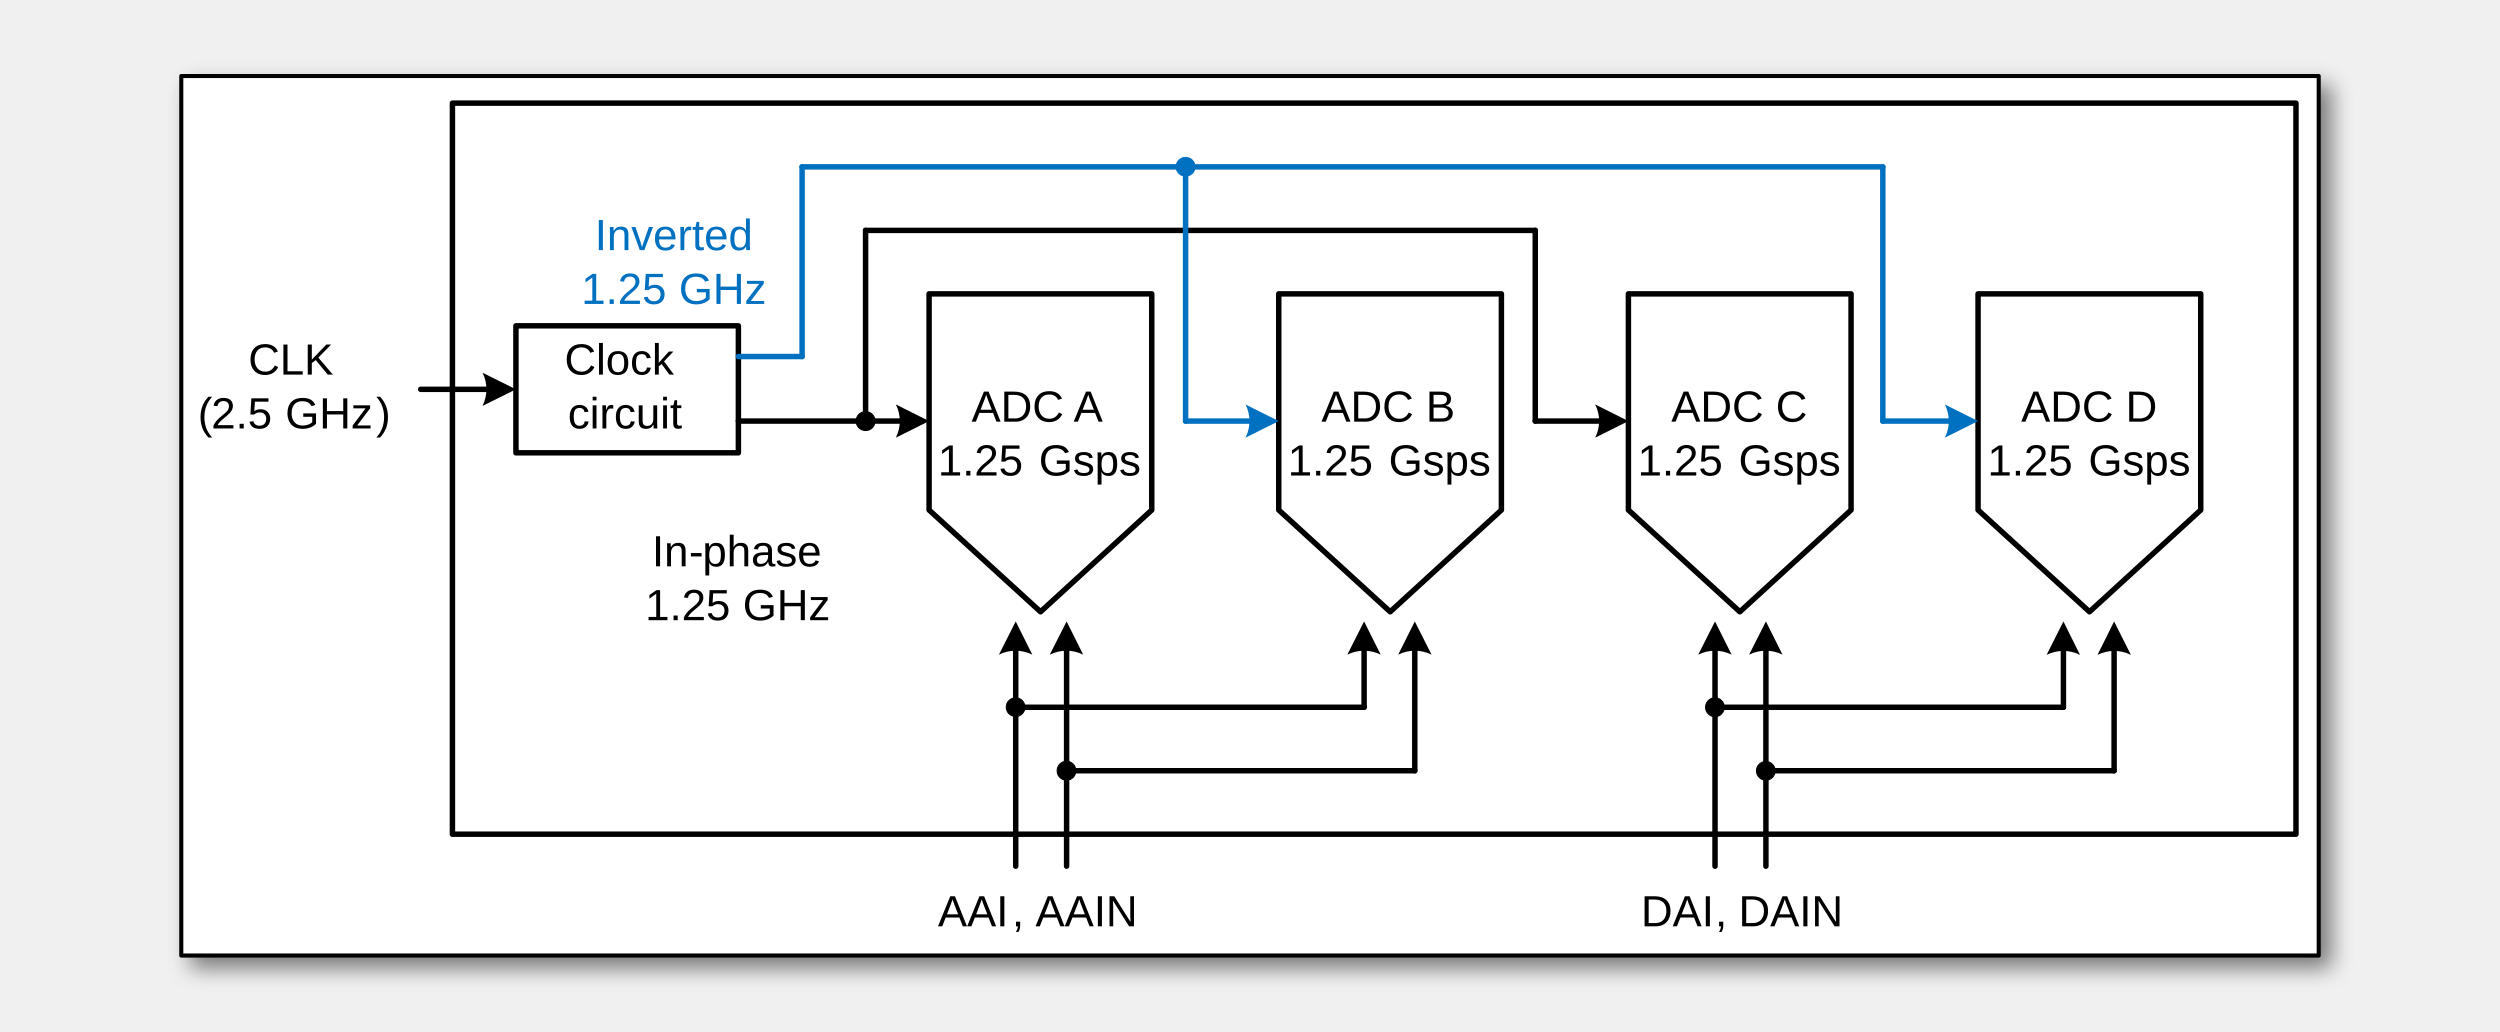
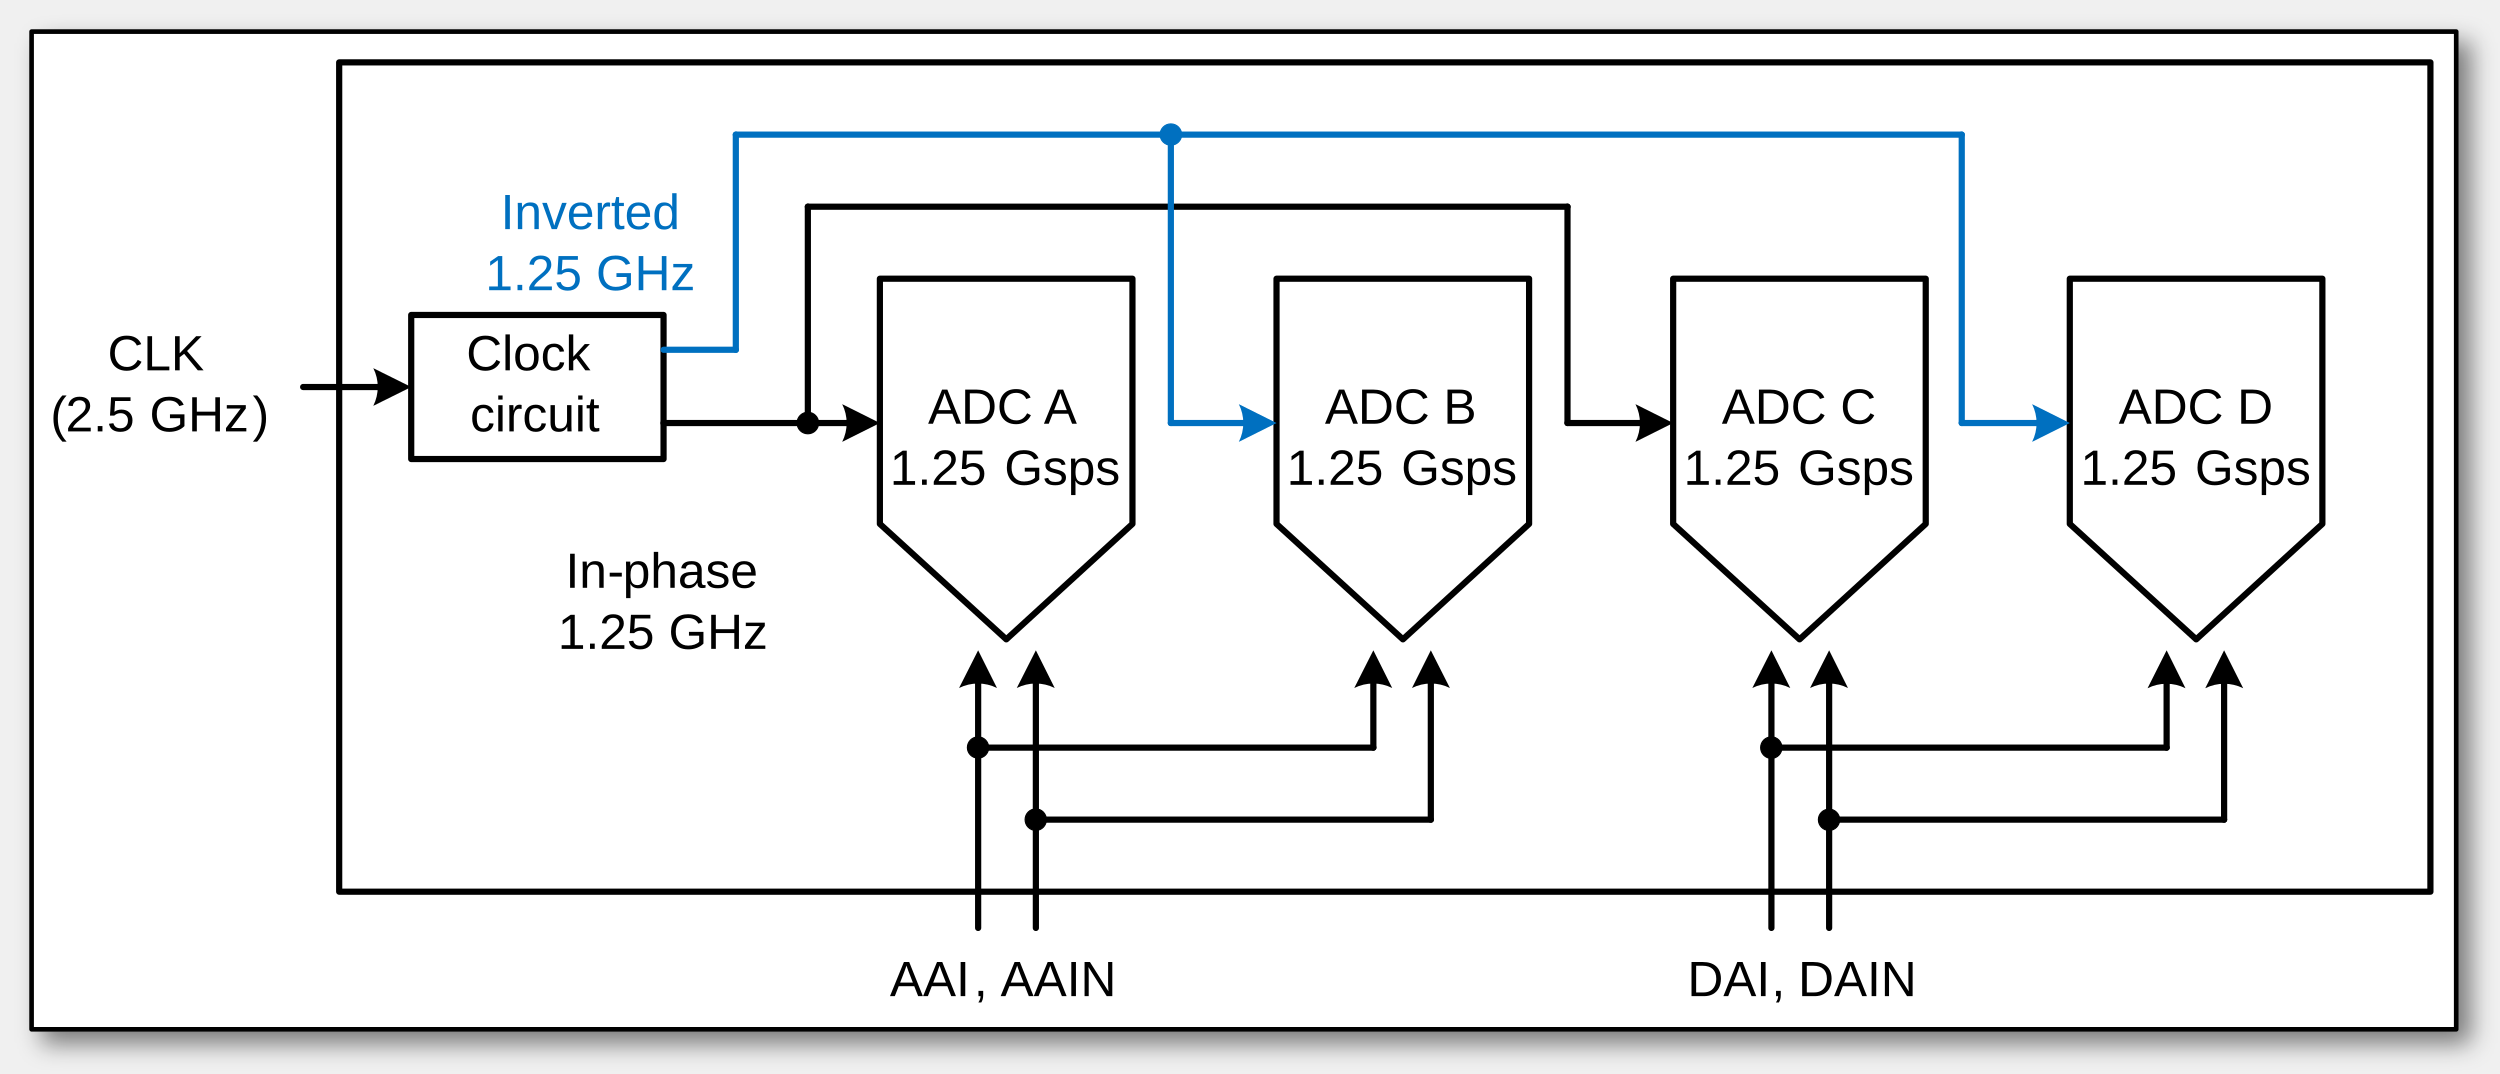
- <svg xmlns="http://www.w3.org/2000/svg" width="778.267" height="321.136" id="svg2" version="1.1">
+ <svg xmlns="http://www.w3.org/2000/svg" width="686.085" height="294.491" id="svg2" version="1.1">
  <defs id="defs4">
-     <filter id="filter3075" color-interpolation-filters="sRGB">
+     <filter id="filter3075" color-interpolation-filters="sRGB" x="-0.013" y="-0.032" width="1.031" height="1.076">
      <feFlood id="feFlood3077" flood-opacity="0.5" flood-color="rgb(0,0,0)" result="flood" />
      <feComposite id="feComposite3079" in2="SourceGraphic" in="flood" operator="in" result="composite1" />
      <feGaussianBlur id="feGaussianBlur3081" stdDeviation="4" result="blur" />
      <feOffset id="feOffset3083" dx="4" dy="4" result="offset" />
      <feComposite id="feComposite3085" in2="offset" in="SourceGraphic" operator="over" result="composite2" />
    </filter>
  </defs>
-   <g id="layer1" transform="translate(166.8776,-403.6806)">
-     <rect style="fill:#ffffff;fill-opacity:1;stroke:#000000;stroke-width:1.518;stroke-linecap:round;stroke-linejoin:round;stroke-miterlimit:4;stroke-opacity:1;stroke-dasharray:none;filter:url(#filter3075)" id="rect3073" width="794.982" height="327.125" x="-97.338" y="368.54" transform="matrix(0.8369952,0,0,0.8369952,-28.97364,118.8775)" />
+   <g id="layer1" transform="translate(119.1156,-418.6732)">
+     <rect style="fill:#ffffff;fill-opacity:1;stroke:#000000;stroke-width:1.518;stroke-linecap:round;stroke-linejoin:round;stroke-miterlimit:4;stroke-dasharray:none;stroke-opacity:1;filter:url(#filter3075)" id="rect3073" width="794.982" height="327.125" x="-97.338" y="368.54" transform="matrix(0.8369952,0,0,0.8369952,-28.97364,118.8775)" />
    <g id="g2989" transform="matrix(0.8369952,0,0,0.8369952,-107.393,433.3744)">
-       <text id="text2991" style="font-size:16.266px;font-style:normal;font-weight:normal;text-align:start;text-anchor:start;fill:#000000;font-family:Arial" y="103.852" x="21.271" xml:space="preserve">CLK</text>
-       <text id="text2993" style="font-size:16.266px;font-style:normal;font-weight:normal;text-align:start;text-anchor:start;fill:#000000;font-family:Arial" y="123.872" x="2.502" xml:space="preserve">(</text>
-       <text id="text2995" style="font-size:16.266px;font-style:normal;font-weight:normal;text-align:start;text-anchor:start;fill:#000000;font-family:Arial" y="123.872" x="7.507" xml:space="preserve">2.5</text>
-       <text id="text2997" style="font-size:16.266px;font-style:normal;font-weight:normal;text-align:start;text-anchor:start;fill:#000000;font-family:Arial" y="123.872" x="35.034" xml:space="preserve">GHz</text>
-       <text id="text2999" style="font-size:16.266px;font-style:normal;font-weight:normal;text-align:start;text-anchor:start;fill:#000000;font-family:Arial" y="123.872" x="68.818" xml:space="preserve">)</text>
-       <path id="path3001" d="m 85.396,109.326 26.041,0" style="fill:none;stroke:#000000;stroke-width:2.033px;stroke-linecap:round;stroke-linejoin:round;stroke-opacity:1;stroke-dasharray:none" />
-       <path id="path3003" d="m 120.822,109.326 -12.434,6.178 c 1.955,-3.91 1.955,-8.524 0,-12.356 l 12.434,6.178 z" style="fill:#000000;fill-opacity:1;fill-rule:evenodd;stroke:none" />
-       <path id="path3005" d="m 120.822,85.709 0,47.234 82.738,0 0,-47.234 -82.738,0 z" style="fill:#ffffff;fill-opacity:1;fill-rule:evenodd;stroke:none" />
-       <path id="path3007" d="m 120.822,132.943 82.738,0 0,-47.234 -82.738,0 0,47.234 z" style="fill:none;stroke:#000000;stroke-width:2.033px;stroke-linecap:round;stroke-linejoin:round;stroke-opacity:1;stroke-dasharray:none" />
-       <text id="text3009" style="font-size:16.266px;font-style:normal;font-weight:normal;text-align:start;text-anchor:start;fill:#000000;font-family:Arial" y="103.852" x="138.887" xml:space="preserve">Clock </text>
-       <text id="text3011" style="font-size:16.266px;font-style:normal;font-weight:normal;text-align:start;text-anchor:start;fill:#000000;font-family:Arial" y="123.872" x="140.138" xml:space="preserve">circuit</text>
-       <text id="text3013" style="font-size:16.266px;font-style:normal;font-weight:normal;text-align:start;text-anchor:start;fill:#0070c0;font-family:Arial" y="57.557" x="150.148" xml:space="preserve">Inverted</text>
-       <text id="text3015" style="font-size:16.266px;font-style:normal;font-weight:normal;text-align:start;text-anchor:start;fill:#0070c0;font-family:Arial" y="77.576" x="145.143" xml:space="preserve">1.25</text>
-       <text id="text3017" style="font-size:16.266px;font-style:normal;font-weight:normal;text-align:start;text-anchor:start;fill:#0070c0;font-family:Arial" y="77.576" x="181.428" xml:space="preserve">GHz</text>
-       <path id="path3019" d="m 97.205,274.801 685.674,0 0,-271.908 -685.674,0 0,271.908 z" style="fill:none;stroke:#000000;stroke-width:2.033px;stroke-linecap:round;stroke-linejoin:round;stroke-opacity:1;stroke-dasharray:none" />
-       <path id="path3021" d="m 203.56,121.135 61.545,0" style="fill:none;stroke:#000000;stroke-width:2.033px;stroke-linecap:round;stroke-linejoin:round;stroke-opacity:1;stroke-dasharray:none" />
-       <path id="path3023" d="m 274.489,121.135 -12.356,6.178 c 1.955,-3.91 1.955,-8.446 0,-12.356 l 0,0 12.356,6.178 z" style="fill:#000000;fill-opacity:1;fill-rule:evenodd;stroke:none" />
-       <path id="path3025" d="m 274.489,73.823 82.816,0 0,80.392 -41.369,37.85 -41.447,-37.85 0,-80.392 z" style="fill:none;stroke:#000000;stroke-width:2.033px;stroke-linecap:round;stroke-linejoin:round;stroke-opacity:1;stroke-dasharray:none" />
-       <text id="text3027" style="font-size:16.266px;font-style:normal;font-weight:normal;text-align:start;text-anchor:start;fill:#000000;font-family:Arial" y="121.369" x="290.285" xml:space="preserve">ADC A</text>
-       <text id="text3029" style="font-size:16.266px;font-style:normal;font-weight:normal;text-align:start;text-anchor:start;fill:#000000;font-family:Arial" y="141.389" x="277.773" xml:space="preserve">1.25</text>
-       <text id="text3031" style="font-size:16.266px;font-style:normal;font-weight:normal;text-align:start;text-anchor:start;fill:#000000;font-family:Arial" y="141.389" x="315.31" xml:space="preserve">Gsps</text>
-       <path id="path3033" d="m 404.538,73.823 82.816,0 0,80.392 -41.369,37.85 -41.447,-37.85 0,-80.392 z" style="fill:none;stroke:#000000;stroke-width:2.033px;stroke-linecap:round;stroke-linejoin:round;stroke-opacity:1;stroke-dasharray:none" />
-       <text id="text3035" style="font-size:16.266px;font-style:normal;font-weight:normal;text-align:start;text-anchor:start;fill:#000000;font-family:Arial" y="121.369" x="420.413" xml:space="preserve">ADC B</text>
-       <text id="text3037" style="font-size:16.266px;font-style:normal;font-weight:normal;text-align:start;text-anchor:start;fill:#000000;font-family:Arial" y="141.389" x="407.901" xml:space="preserve">1.25</text>
-       <text id="text3039" style="font-size:16.266px;font-style:normal;font-weight:normal;text-align:start;text-anchor:start;fill:#000000;font-family:Arial" y="141.389" x="445.438" xml:space="preserve">Gsps</text>
-       <path id="path3041" d="m 534.588,73.823 82.816,0 0,80.392 -41.369,37.85 -41.447,-37.85 0,-80.392 z" style="fill:none;stroke:#000000;stroke-width:2.033px;stroke-linecap:round;stroke-linejoin:round;stroke-opacity:1;stroke-dasharray:none" />
-       <text id="text3043" style="font-size:16.266px;font-style:normal;font-weight:normal;text-align:start;text-anchor:start;fill:#000000;font-family:Arial" y="121.369" x="550.541" xml:space="preserve">ADC C</text>
-       <text id="text3045" style="font-size:16.266px;font-style:normal;font-weight:normal;text-align:start;text-anchor:start;fill:#000000;font-family:Arial" y="141.389" x="538.029" xml:space="preserve">1.25</text>
-       <text id="text3047" style="font-size:16.266px;font-style:normal;font-weight:normal;text-align:start;text-anchor:start;fill:#000000;font-family:Arial" y="141.389" x="575.566" xml:space="preserve">Gsps</text>
-       <path id="path3049" d="m 664.638,73.823 82.816,0 0,80.392 -41.369,37.85 -41.447,-37.85 0,-80.392 z" style="fill:none;stroke:#000000;stroke-width:2.033px;stroke-linecap:round;stroke-linejoin:round;stroke-opacity:1;stroke-dasharray:none" />
-       <text id="text3051" style="font-size:16.266px;font-style:normal;font-weight:normal;text-align:start;text-anchor:start;fill:#000000;font-family:Arial" y="121.369" x="680.669" xml:space="preserve">ADC D</text>
-       <text id="text3053" style="font-size:16.266px;font-style:normal;font-weight:normal;text-align:start;text-anchor:start;fill:#000000;font-family:Arial" y="141.389" x="668.157" xml:space="preserve">1.25</text>
-       <text id="text3055" style="font-size:16.266px;font-style:normal;font-weight:normal;text-align:start;text-anchor:start;fill:#000000;font-family:Arial" y="141.389" x="705.694" xml:space="preserve">Gsps</text>
-       <path id="path3057" d="m 306.708,286.688 0,-81.643" style="fill:none;stroke:#000000;stroke-width:2.033px;stroke-linecap:round;stroke-linejoin:round;stroke-opacity:1;stroke-dasharray:none" />
-       <path id="path3059" d="m 306.708,195.661 6.178,12.356 c -3.91,-1.955 -8.524,-1.955 -12.434,0 l 0,0 6.256,-12.356 z" style="fill:#000000;fill-opacity:1;fill-rule:evenodd;stroke:none" />
-       <path id="path3061" d="m 325.633,286.688 0,-81.643" style="fill:none;stroke:#000000;stroke-width:2.033px;stroke-linecap:round;stroke-linejoin:round;stroke-opacity:1;stroke-dasharray:none" />
-       <path id="path3063" d="m 325.633,195.661 6.178,12.356 c -3.91,-1.955 -8.524,-1.955 -12.434,0 l 0,0 6.256,-12.356 z" style="fill:#000000;fill-opacity:1;fill-rule:evenodd;stroke:none" />
-       <path id="path3065" d="m 436.288,227.568 0,-22.522" style="fill:none;stroke:#000000;stroke-width:2.033px;stroke-linecap:round;stroke-linejoin:round;stroke-opacity:1;stroke-dasharray:none" />
-       <path id="path3067" d="m 436.288,195.661 6.178,12.356 c -3.91,-1.955 -8.524,-1.955 -12.434,0 l 0,0 6.256,-12.356 z" style="fill:#000000;fill-opacity:1;fill-rule:evenodd;stroke:none" />
-       <path id="path3069" d="m 455.135,251.184 0,-46.139" style="fill:none;stroke:#000000;stroke-width:2.033px;stroke-linecap:round;stroke-linejoin:round;stroke-opacity:1;stroke-dasharray:none" />
-       <path id="path3071" d="m 455.135,195.661 6.256,12.356 c -3.91,-1.955 -8.524,-1.955 -12.434,0 l 0,0 6.178,-12.356 z" style="fill:#000000;fill-opacity:1;fill-rule:evenodd;stroke:none" />
-       <path id="path3073" d="m 566.807,286.688 0,-81.643" style="fill:none;stroke:#000000;stroke-width:2.033px;stroke-linecap:round;stroke-linejoin:round;stroke-opacity:1;stroke-dasharray:none" />
-       <path id="path3075" d="m 566.807,195.661 6.178,12.356 c -3.91,-1.955 -8.524,-1.955 -12.434,0 l 0,0 6.256,-12.356 z" style="fill:#000000;fill-opacity:1;fill-rule:evenodd;stroke:none" />
-       <path id="path3077" d="m 585.732,286.688 0,-81.643" style="fill:none;stroke:#000000;stroke-width:2.033px;stroke-linecap:round;stroke-linejoin:round;stroke-opacity:1;stroke-dasharray:none" />
-       <path id="path3079" d="m 585.732,195.661 6.178,12.356 c -3.91,-1.955 -8.524,-1.955 -12.434,0 l 0,0 6.256,-12.356 z" style="fill:#000000;fill-opacity:1;fill-rule:evenodd;stroke:none" />
-       <text id="text3081" style="font-size:16.266px;font-style:normal;font-weight:normal;text-align:start;text-anchor:start;fill:#000000;font-family:Arial" y="309.054" x="277.773" xml:space="preserve">AAI</text>
-       <text id="text3083" style="font-size:16.266px;font-style:normal;font-weight:normal;text-align:start;text-anchor:start;fill:#000000;font-family:Arial" y="309.054" x="305.3" xml:space="preserve">, </text>
-       <text id="text3085" style="font-size:16.266px;font-style:normal;font-weight:normal;text-align:start;text-anchor:start;fill:#000000;font-family:Arial" y="309.054" x="314.059" xml:space="preserve">AAIN</text>
-       <text id="text3087" style="font-size:16.266px;font-style:normal;font-weight:normal;text-align:start;text-anchor:start;fill:#000000;font-family:Arial" y="309.054" x="539.28" xml:space="preserve">DAI</text>
-       <text id="text3089" style="font-size:16.266px;font-style:normal;font-weight:normal;text-align:start;text-anchor:start;fill:#000000;font-family:Arial" y="309.054" x="566.807" xml:space="preserve">, </text>
-       <text id="text3091" style="font-size:16.266px;font-style:normal;font-weight:normal;text-align:start;text-anchor:start;fill:#000000;font-family:Arial" y="309.054" x="575.566" xml:space="preserve">DAIN</text>
-       <path id="path3093" d="m 250.872,50.206 0,70.929" style="fill:none;stroke:#000000;stroke-width:2.033px;stroke-linecap:round;stroke-linejoin:round;stroke-opacity:1;stroke-dasharray:none" />
-       <path id="path3095" d="m 499.945,50.206 -249.073,0" style="fill:none;stroke:#000000;stroke-width:2.033px;stroke-linecap:round;stroke-linejoin:round;stroke-opacity:1;stroke-dasharray:none" />
-       <path id="path3097" d="m 369.895,26.589 0,94.546" style="fill:none;stroke:#0070c0;stroke-width:2.033px;stroke-linecap:round;stroke-linejoin:round;stroke-opacity:1;stroke-dasharray:none" />
-       <path id="path3099" d="m 369.895,121.135 25.259,0" style="fill:none;stroke:#0070c0;stroke-width:2.033px;stroke-linecap:round;stroke-linejoin:round;stroke-opacity:1;stroke-dasharray:none" />
-       <path id="path3101" d="m 404.538,121.135 -12.356,6.178 c 1.955,-3.91 1.955,-8.446 0,-12.356 l 0,0 12.356,6.178 z" style="fill:#0070c0;fill-opacity:1;fill-rule:evenodd;stroke:none" />
+       <text id="text2991" style="font-style:normal;font-weight:normal;font-size:16.266px;line-height:0%;font-family:Arial;text-align:start;text-anchor:start;fill:#000000" y="103.852" x="21.271" xml:space="preserve">CLK</text>
+       <text id="text2993" style="font-style:normal;font-weight:normal;font-size:16.266px;line-height:0%;font-family:Arial;text-align:start;text-anchor:start;fill:#000000" y="123.872" x="2.502" xml:space="preserve">(</text>
+       <text id="text2995" style="font-style:normal;font-weight:normal;font-size:16.266px;line-height:0%;font-family:Arial;text-align:start;text-anchor:start;fill:#000000" y="123.872" x="7.507" xml:space="preserve">2.5</text>
+       <text id="text2997" style="font-style:normal;font-weight:normal;font-size:16.266px;line-height:0%;font-family:Arial;text-align:start;text-anchor:start;fill:#000000" y="123.872" x="35.034" xml:space="preserve">GHz</text>
+       <text id="text2999" style="font-style:normal;font-weight:normal;font-size:16.266px;line-height:0%;font-family:Arial;text-align:start;text-anchor:start;fill:#000000" y="123.872" x="68.818" xml:space="preserve">)</text>
+       <path id="path3001" d="M 85.396,109.326 H 111.438" style="fill:none;stroke:#000000;stroke-width:2.033px;stroke-linecap:round;stroke-linejoin:round;stroke-dasharray:none;stroke-opacity:1" />
+       <path id="path3003" d="m 120.822,109.326 -12.434,6.178 c 1.955,-3.91 1.955,-8.524 0,-12.356 z" style="fill:#000000;fill-opacity:1;fill-rule:evenodd;stroke:none" />
+       <path id="path3005" d="m 120.822,85.709 v 47.234 h 82.738 V 85.709 Z" style="fill:#ffffff;fill-opacity:1;fill-rule:evenodd;stroke:none" />
+       <path id="path3007" d="m 120.822,132.943 h 82.738 V 85.709 h -82.738 z" style="fill:none;stroke:#000000;stroke-width:2.033px;stroke-linecap:round;stroke-linejoin:round;stroke-dasharray:none;stroke-opacity:1" />
+       <text id="text3009" style="font-style:normal;font-weight:normal;font-size:16.266px;line-height:0%;font-family:Arial;text-align:start;text-anchor:start;fill:#000000" y="103.852" x="138.887" xml:space="preserve">Clock </text>
+       <text id="text3011" style="font-style:normal;font-weight:normal;font-size:16.266px;line-height:0%;font-family:Arial;text-align:start;text-anchor:start;fill:#000000" y="123.872" x="140.138" xml:space="preserve">circuit</text>
+       <text id="text3013" style="font-style:normal;font-weight:normal;font-size:16.266px;line-height:0%;font-family:Arial;text-align:start;text-anchor:start;fill:#0070c0" y="57.557" x="150.148" xml:space="preserve">Inverted</text>
+       <text id="text3015" style="font-style:normal;font-weight:normal;font-size:16.266px;line-height:0%;font-family:Arial;text-align:start;text-anchor:start;fill:#0070c0" y="77.576" x="145.143" xml:space="preserve">1.25</text>
+       <text id="text3017" style="font-style:normal;font-weight:normal;font-size:16.266px;line-height:0%;font-family:Arial;text-align:start;text-anchor:start;fill:#0070c0" y="77.576" x="181.428" xml:space="preserve">GHz</text>
+       <path id="path3019" d="M 97.205,274.801 H 782.879 V 2.893 H 97.205 Z" style="fill:none;stroke:#000000;stroke-width:2.033px;stroke-linecap:round;stroke-linejoin:round;stroke-dasharray:none;stroke-opacity:1" />
+       <path id="path3021" d="m 203.56,121.135 h 61.545" style="fill:none;stroke:#000000;stroke-width:2.033px;stroke-linecap:round;stroke-linejoin:round;stroke-dasharray:none;stroke-opacity:1" />
+       <path id="path3023" d="m 274.489,121.135 -12.356,6.178 c 1.955,-3.91 1.955,-8.446 0,-12.356 v 0 z" style="fill:#000000;fill-opacity:1;fill-rule:evenodd;stroke:none" />
+       <path id="path3025" d="m 274.489,73.823 h 82.816 v 80.392 l -41.369,37.85 -41.447,-37.85 z" style="fill:none;stroke:#000000;stroke-width:2.033px;stroke-linecap:round;stroke-linejoin:round;stroke-dasharray:none;stroke-opacity:1" />
+       <text id="text3027" style="font-style:normal;font-weight:normal;font-size:16.266px;line-height:0%;font-family:Arial;text-align:start;text-anchor:start;fill:#000000" y="121.369" x="290.285" xml:space="preserve">ADC A</text>
+       <text id="text3029" style="font-style:normal;font-weight:normal;font-size:16.266px;line-height:0%;font-family:Arial;text-align:start;text-anchor:start;fill:#000000" y="141.389" x="277.773" xml:space="preserve">1.25</text>
+       <text id="text3031" style="font-style:normal;font-weight:normal;font-size:16.266px;line-height:0%;font-family:Arial;text-align:start;text-anchor:start;fill:#000000" y="141.389" x="315.31" xml:space="preserve">Gsps</text>
+       <path id="path3033" d="m 404.538,73.823 h 82.816 v 80.392 l -41.369,37.85 -41.447,-37.85 z" style="fill:none;stroke:#000000;stroke-width:2.033px;stroke-linecap:round;stroke-linejoin:round;stroke-dasharray:none;stroke-opacity:1" />
+       <text id="text3035" style="font-style:normal;font-weight:normal;font-size:16.266px;line-height:0%;font-family:Arial;text-align:start;text-anchor:start;fill:#000000" y="121.369" x="420.413" xml:space="preserve">ADC B</text>
+       <text id="text3037" style="font-style:normal;font-weight:normal;font-size:16.266px;line-height:0%;font-family:Arial;text-align:start;text-anchor:start;fill:#000000" y="141.389" x="407.901" xml:space="preserve">1.25</text>
+       <text id="text3039" style="font-style:normal;font-weight:normal;font-size:16.266px;line-height:0%;font-family:Arial;text-align:start;text-anchor:start;fill:#000000" y="141.389" x="445.438" xml:space="preserve">Gsps</text>
+       <path id="path3041" d="m 534.588,73.823 h 82.816 v 80.392 l -41.369,37.85 -41.447,-37.85 z" style="fill:none;stroke:#000000;stroke-width:2.033px;stroke-linecap:round;stroke-linejoin:round;stroke-dasharray:none;stroke-opacity:1" />
+       <text id="text3043" style="font-style:normal;font-weight:normal;font-size:16.266px;line-height:0%;font-family:Arial;text-align:start;text-anchor:start;fill:#000000" y="121.369" x="550.541" xml:space="preserve">ADC C</text>
+       <text id="text3045" style="font-style:normal;font-weight:normal;font-size:16.266px;line-height:0%;font-family:Arial;text-align:start;text-anchor:start;fill:#000000" y="141.389" x="538.029" xml:space="preserve">1.25</text>
+       <text id="text3047" style="font-style:normal;font-weight:normal;font-size:16.266px;line-height:0%;font-family:Arial;text-align:start;text-anchor:start;fill:#000000" y="141.389" x="575.566" xml:space="preserve">Gsps</text>
+       <path id="path3049" d="m 664.638,73.823 h 82.816 v 80.392 l -41.369,37.85 -41.447,-37.85 z" style="fill:none;stroke:#000000;stroke-width:2.033px;stroke-linecap:round;stroke-linejoin:round;stroke-dasharray:none;stroke-opacity:1" />
+       <text id="text3051" style="font-style:normal;font-weight:normal;font-size:16.266px;line-height:0%;font-family:Arial;text-align:start;text-anchor:start;fill:#000000" y="121.369" x="680.669" xml:space="preserve">ADC D</text>
+       <text id="text3053" style="font-style:normal;font-weight:normal;font-size:16.266px;line-height:0%;font-family:Arial;text-align:start;text-anchor:start;fill:#000000" y="141.389" x="668.157" xml:space="preserve">1.25</text>
+       <text id="text3055" style="font-style:normal;font-weight:normal;font-size:16.266px;line-height:0%;font-family:Arial;text-align:start;text-anchor:start;fill:#000000" y="141.389" x="705.694" xml:space="preserve">Gsps</text>
+       <path id="path3057" d="M 306.708,286.688 V 205.045" style="fill:none;stroke:#000000;stroke-width:2.033px;stroke-linecap:round;stroke-linejoin:round;stroke-dasharray:none;stroke-opacity:1" />
+       <path id="path3059" d="m 306.708,195.661 6.178,12.356 c -3.91,-1.955 -8.524,-1.955 -12.434,0 v 0 z" style="fill:#000000;fill-opacity:1;fill-rule:evenodd;stroke:none" />
+       <path id="path3061" d="M 325.633,286.688 V 205.045" style="fill:none;stroke:#000000;stroke-width:2.033px;stroke-linecap:round;stroke-linejoin:round;stroke-dasharray:none;stroke-opacity:1" />
+       <path id="path3063" d="m 325.633,195.661 6.178,12.356 c -3.91,-1.955 -8.524,-1.955 -12.434,0 v 0 z" style="fill:#000000;fill-opacity:1;fill-rule:evenodd;stroke:none" />
+       <path id="path3065" d="M 436.288,227.568 V 205.045" style="fill:none;stroke:#000000;stroke-width:2.033px;stroke-linecap:round;stroke-linejoin:round;stroke-dasharray:none;stroke-opacity:1" />
+       <path id="path3067" d="m 436.288,195.661 6.178,12.356 c -3.91,-1.955 -8.524,-1.955 -12.434,0 v 0 z" style="fill:#000000;fill-opacity:1;fill-rule:evenodd;stroke:none" />
+       <path id="path3069" d="M 455.135,251.184 V 205.045" style="fill:none;stroke:#000000;stroke-width:2.033px;stroke-linecap:round;stroke-linejoin:round;stroke-dasharray:none;stroke-opacity:1" />
+       <path id="path3071" d="m 455.135,195.661 6.256,12.356 c -3.91,-1.955 -8.524,-1.955 -12.434,0 v 0 z" style="fill:#000000;fill-opacity:1;fill-rule:evenodd;stroke:none" />
+       <path id="path3073" d="M 566.807,286.688 V 205.045" style="fill:none;stroke:#000000;stroke-width:2.033px;stroke-linecap:round;stroke-linejoin:round;stroke-dasharray:none;stroke-opacity:1" />
+       <path id="path3075" d="m 566.807,195.661 6.178,12.356 c -3.91,-1.955 -8.524,-1.955 -12.434,0 v 0 z" style="fill:#000000;fill-opacity:1;fill-rule:evenodd;stroke:none" />
+       <path id="path3077" d="M 585.732,286.688 V 205.045" style="fill:none;stroke:#000000;stroke-width:2.033px;stroke-linecap:round;stroke-linejoin:round;stroke-dasharray:none;stroke-opacity:1" />
+       <path id="path3079" d="m 585.732,195.661 6.178,12.356 c -3.91,-1.955 -8.524,-1.955 -12.434,0 v 0 z" style="fill:#000000;fill-opacity:1;fill-rule:evenodd;stroke:none" />
+       <text id="text3081" style="font-style:normal;font-weight:normal;font-size:16.266px;line-height:0%;font-family:Arial;text-align:start;text-anchor:start;fill:#000000" y="309.054" x="277.773" xml:space="preserve">AAI</text>
+       <text id="text3083" style="font-style:normal;font-weight:normal;font-size:16.266px;line-height:0%;font-family:Arial;text-align:start;text-anchor:start;fill:#000000" y="309.054" x="305.3" xml:space="preserve">, </text>
+       <text id="text3085" style="font-style:normal;font-weight:normal;font-size:16.266px;line-height:0%;font-family:Arial;text-align:start;text-anchor:start;fill:#000000" y="309.054" x="314.059" xml:space="preserve">AAIN</text>
+       <text id="text3087" style="font-style:normal;font-weight:normal;font-size:16.266px;line-height:0%;font-family:Arial;text-align:start;text-anchor:start;fill:#000000" y="309.054" x="539.28" xml:space="preserve">DAI</text>
+       <text id="text3089" style="font-style:normal;font-weight:normal;font-size:16.266px;line-height:0%;font-family:Arial;text-align:start;text-anchor:start;fill:#000000" y="309.054" x="566.807" xml:space="preserve">, </text>
+       <text id="text3091" style="font-style:normal;font-weight:normal;font-size:16.266px;line-height:0%;font-family:Arial;text-align:start;text-anchor:start;fill:#000000" y="309.054" x="575.566" xml:space="preserve">DAIN</text>
+       <path id="path3093" d="M 250.872,50.206 V 121.135" style="fill:none;stroke:#000000;stroke-width:2.033px;stroke-linecap:round;stroke-linejoin:round;stroke-dasharray:none;stroke-opacity:1" />
+       <path id="path3095" d="M 499.945,50.206 H 250.872" style="fill:none;stroke:#000000;stroke-width:2.033px;stroke-linecap:round;stroke-linejoin:round;stroke-dasharray:none;stroke-opacity:1" />
+       <path id="path3097" d="M 369.895,26.589 V 121.135" style="fill:none;stroke:#0070c0;stroke-width:2.033px;stroke-linecap:round;stroke-linejoin:round;stroke-dasharray:none;stroke-opacity:1" />
+       <path id="path3099" d="m 369.895,121.135 h 25.259" style="fill:none;stroke:#0070c0;stroke-width:2.033px;stroke-linecap:round;stroke-linejoin:round;stroke-dasharray:none;stroke-opacity:1" />
+       <path id="path3101" d="m 404.538,121.135 -12.356,6.178 c 1.955,-3.91 1.955,-8.446 0,-12.356 v 0 z" style="fill:#0070c0;fill-opacity:1;fill-rule:evenodd;stroke:none" />
      <path id="path3103" d="m 373.414,26.589 c 0,-1.955 -1.564,-3.519 -3.519,-3.519 -1.955,0 -3.519,1.564 -3.519,3.519 0,1.877 1.564,3.441 3.519,3.441 1.955,0 3.519,-1.564 3.519,-3.441" style="fill:#0070c0;fill-opacity:1;fill-rule:evenodd;stroke:none" />
-       <path id="path3105" d="m 373.414,26.589 c 0,-1.955 -1.564,-3.519 -3.519,-3.519 -1.955,0 -3.519,1.564 -3.519,3.519 0,1.877 1.564,3.441 3.519,3.441 1.955,0 3.519,-1.564 3.519,-3.441" style="fill:none;stroke:#0070c0;stroke-width:0.391px;stroke-linecap:round;stroke-linejoin:round;stroke-opacity:1;stroke-dasharray:none" />
-       <path id="path3107" d="m 499.945,50.206 0,70.929" style="fill:none;stroke:#000000;stroke-width:2.033px;stroke-linecap:round;stroke-linejoin:round;stroke-opacity:1;stroke-dasharray:none" />
-       <path id="path3109" d="m 499.945,121.135 25.259,0" style="fill:none;stroke:#000000;stroke-width:2.033px;stroke-linecap:round;stroke-linejoin:round;stroke-opacity:1;stroke-dasharray:none" />
-       <path id="path3111" d="m 534.588,121.135 -12.356,6.178 c 1.955,-3.91 1.955,-8.446 0,-12.356 l 0,0 12.356,6.178 z" style="fill:#000000;fill-opacity:1;fill-rule:evenodd;stroke:none" />
-       <path id="path3113" d="m 629.212,26.589 0,94.546" style="fill:none;stroke:#0070c0;stroke-width:2.033px;stroke-linecap:round;stroke-linejoin:round;stroke-opacity:1;stroke-dasharray:none" />
-       <path id="path3115" d="m 629.212,121.135 26.041,0" style="fill:none;stroke:#0070c0;stroke-width:2.033px;stroke-linecap:round;stroke-linejoin:round;stroke-opacity:1;stroke-dasharray:none" />
-       <path id="path3117" d="m 664.638,121.135 -12.356,6.178 c 1.955,-3.91 1.955,-8.446 0,-12.356 l 0,0 12.356,6.178 z" style="fill:#0070c0;fill-opacity:1;fill-rule:evenodd;stroke:none" />
-       <text id="text3119" style="font-size:16.266px;font-style:normal;font-weight:normal;text-align:start;text-anchor:start;fill:#000000;font-family:Arial" y="175.172" x="171.419" xml:space="preserve">In</text>
-       <text id="text3121" style="font-size:16.266px;font-style:normal;font-weight:normal;text-align:start;text-anchor:start;fill:#000000;font-family:Arial" y="175.172" x="185.182" xml:space="preserve">-</text>
-       <text id="text3123" style="font-size:16.266px;font-style:normal;font-weight:normal;text-align:start;text-anchor:start;fill:#000000;font-family:Arial" y="175.172" x="190.187" xml:space="preserve">phase</text>
-       <text id="text3125" style="font-size:16.266px;font-style:normal;font-weight:normal;text-align:start;text-anchor:start;fill:#000000;font-family:Arial" y="195.192" x="168.916" xml:space="preserve">1.25</text>
-       <text id="text3127" style="font-size:16.266px;font-style:normal;font-weight:normal;text-align:start;text-anchor:start;fill:#000000;font-family:Arial" y="195.192" x="205.202" xml:space="preserve">GHz</text>
-       <path id="path3129" d="m 227.255,26.589 0,70.538" style="fill:none;stroke:#0070c0;stroke-width:2.033px;stroke-linecap:round;stroke-linejoin:round;stroke-opacity:1;stroke-dasharray:none" />
-       <path id="path3131" d="m 629.212,26.589 -401.958,0" style="fill:none;stroke:#0070c0;stroke-width:2.033px;stroke-linecap:round;stroke-linejoin:round;stroke-opacity:1;stroke-dasharray:none" />
-       <path id="path3133" d="m 306.708,227.568 129.581,0" style="fill:none;stroke:#000000;stroke-width:2.033px;stroke-linecap:round;stroke-linejoin:round;stroke-opacity:1;stroke-dasharray:none" />
+       <path id="path3105" d="m 373.414,26.589 c 0,-1.955 -1.564,-3.519 -3.519,-3.519 -1.955,0 -3.519,1.564 -3.519,3.519 0,1.877 1.564,3.441 3.519,3.441 1.955,0 3.519,-1.564 3.519,-3.441" style="fill:none;stroke:#0070c0;stroke-width:0.391px;stroke-linecap:round;stroke-linejoin:round;stroke-dasharray:none;stroke-opacity:1" />
+       <path id="path3107" d="M 499.945,50.206 V 121.135" style="fill:none;stroke:#000000;stroke-width:2.033px;stroke-linecap:round;stroke-linejoin:round;stroke-dasharray:none;stroke-opacity:1" />
+       <path id="path3109" d="m 499.945,121.135 h 25.259" style="fill:none;stroke:#000000;stroke-width:2.033px;stroke-linecap:round;stroke-linejoin:round;stroke-dasharray:none;stroke-opacity:1" />
+       <path id="path3111" d="m 534.588,121.135 -12.356,6.178 c 1.955,-3.91 1.955,-8.446 0,-12.356 v 0 z" style="fill:#000000;fill-opacity:1;fill-rule:evenodd;stroke:none" />
+       <path id="path3113" d="M 629.212,26.589 V 121.135" style="fill:none;stroke:#0070c0;stroke-width:2.033px;stroke-linecap:round;stroke-linejoin:round;stroke-dasharray:none;stroke-opacity:1" />
+       <path id="path3115" d="M 629.212,121.135 H 655.254" style="fill:none;stroke:#0070c0;stroke-width:2.033px;stroke-linecap:round;stroke-linejoin:round;stroke-dasharray:none;stroke-opacity:1" />
+       <path id="path3117" d="m 664.638,121.135 -12.356,6.178 c 1.955,-3.91 1.955,-8.446 0,-12.356 v 0 z" style="fill:#0070c0;fill-opacity:1;fill-rule:evenodd;stroke:none" />
+       <text id="text3119" style="font-style:normal;font-weight:normal;font-size:16.266px;line-height:0%;font-family:Arial;text-align:start;text-anchor:start;fill:#000000" y="175.172" x="171.419" xml:space="preserve">In</text>
+       <text id="text3121" style="font-style:normal;font-weight:normal;font-size:16.266px;line-height:0%;font-family:Arial;text-align:start;text-anchor:start;fill:#000000" y="175.172" x="185.182" xml:space="preserve">-</text>
+       <text id="text3123" style="font-style:normal;font-weight:normal;font-size:16.266px;line-height:0%;font-family:Arial;text-align:start;text-anchor:start;fill:#000000" y="175.172" x="190.187" xml:space="preserve">phase</text>
+       <text id="text3125" style="font-style:normal;font-weight:normal;font-size:16.266px;line-height:0%;font-family:Arial;text-align:start;text-anchor:start;fill:#000000" y="195.192" x="168.916" xml:space="preserve">1.25</text>
+       <text id="text3127" style="font-style:normal;font-weight:normal;font-size:16.266px;line-height:0%;font-family:Arial;text-align:start;text-anchor:start;fill:#000000" y="195.192" x="205.202" xml:space="preserve">GHz</text>
+       <path id="path3129" d="M 227.255,26.589 V 97.127" style="fill:none;stroke:#0070c0;stroke-width:2.033px;stroke-linecap:round;stroke-linejoin:round;stroke-dasharray:none;stroke-opacity:1" />
+       <path id="path3131" d="M 629.212,26.589 H 227.255" style="fill:none;stroke:#0070c0;stroke-width:2.033px;stroke-linecap:round;stroke-linejoin:round;stroke-dasharray:none;stroke-opacity:1" />
+       <path id="path3133" d="M 306.708,227.568 H 436.288" style="fill:none;stroke:#000000;stroke-width:2.033px;stroke-linecap:round;stroke-linejoin:round;stroke-dasharray:none;stroke-opacity:1" />
      <path id="path3135" d="m 306.708,224.048 c -1.955,0 -3.519,1.564 -3.519,3.519 0,1.877 1.564,3.441 3.519,3.441 1.877,0 3.441,-1.564 3.441,-3.441 0,-1.955 -1.564,-3.519 -3.441,-3.519" style="fill:#000000;fill-opacity:1;fill-rule:evenodd;stroke:none" />
-       <path id="path3137" d="m 306.708,224.048 c -1.955,0 -3.519,1.564 -3.519,3.519 0,1.877 1.564,3.441 3.519,3.441 1.877,0 3.441,-1.564 3.441,-3.441 0,-1.955 -1.564,-3.519 -3.441,-3.519" style="fill:none;stroke:#000000;stroke-width:0.391px;stroke-linecap:round;stroke-linejoin:round;stroke-opacity:1;stroke-dasharray:none" />
-       <path id="path3139" d="m 325.633,251.184 129.502,0" style="fill:none;stroke:#000000;stroke-width:2.033px;stroke-linecap:round;stroke-linejoin:round;stroke-opacity:1;stroke-dasharray:none" />
+       <path id="path3137" d="m 306.708,224.048 c -1.955,0 -3.519,1.564 -3.519,3.519 0,1.877 1.564,3.441 3.519,3.441 1.877,0 3.441,-1.564 3.441,-3.441 0,-1.955 -1.564,-3.519 -3.441,-3.519" style="fill:none;stroke:#000000;stroke-width:0.391px;stroke-linecap:round;stroke-linejoin:round;stroke-dasharray:none;stroke-opacity:1" />
+       <path id="path3139" d="M 325.633,251.184 H 455.135" style="fill:none;stroke:#000000;stroke-width:2.033px;stroke-linecap:round;stroke-linejoin:round;stroke-dasharray:none;stroke-opacity:1" />
      <path id="path3141" d="m 325.633,247.665 c -1.955,0 -3.519,1.564 -3.519,3.519 0,1.955 1.564,3.519 3.519,3.519 1.877,0 3.441,-1.564 3.441,-3.519 0,-1.955 -1.564,-3.519 -3.441,-3.519" style="fill:#000000;fill-opacity:1;fill-rule:evenodd;stroke:none" />
-       <path id="path3143" d="m 325.633,247.665 c -1.955,0 -3.519,1.564 -3.519,3.519 0,1.955 1.564,3.519 3.519,3.519 1.877,0 3.441,-1.564 3.441,-3.519 0,-1.955 -1.564,-3.519 -3.441,-3.519" style="fill:none;stroke:#000000;stroke-width:0.391px;stroke-linecap:round;stroke-linejoin:round;stroke-opacity:1;stroke-dasharray:none" />
-       <path id="path3145" d="m 696.388,227.568 0,-22.522" style="fill:none;stroke:#000000;stroke-width:2.033px;stroke-linecap:round;stroke-linejoin:round;stroke-opacity:1;stroke-dasharray:none" />
-       <path id="path3147" d="m 696.388,195.661 6.178,12.434 c -3.91,-1.955 -8.524,-1.955 -12.434,0 l 0,0 6.256,-12.434 z" style="fill:#000000;fill-opacity:1;fill-rule:evenodd;stroke:none" />
-       <path id="path3149" d="m 715.235,251.184 0,-46.139" style="fill:none;stroke:#000000;stroke-width:2.033px;stroke-linecap:round;stroke-linejoin:round;stroke-opacity:1;stroke-dasharray:none" />
-       <path id="path3151" d="m 715.235,195.661 6.256,12.434 c -3.91,-1.955 -8.524,-1.955 -12.434,0 l 0,0 6.178,-12.434 z" style="fill:#000000;fill-opacity:1;fill-rule:evenodd;stroke:none" />
-       <path id="path3153" d="m 566.807,227.568 129.581,0" style="fill:none;stroke:#000000;stroke-width:2.033px;stroke-linecap:round;stroke-linejoin:round;stroke-opacity:1;stroke-dasharray:none" />
+       <path id="path3143" d="m 325.633,247.665 c -1.955,0 -3.519,1.564 -3.519,3.519 0,1.955 1.564,3.519 3.519,3.519 1.877,0 3.441,-1.564 3.441,-3.519 0,-1.955 -1.564,-3.519 -3.441,-3.519" style="fill:none;stroke:#000000;stroke-width:0.391px;stroke-linecap:round;stroke-linejoin:round;stroke-dasharray:none;stroke-opacity:1" />
+       <path id="path3145" d="M 696.388,227.568 V 205.045" style="fill:none;stroke:#000000;stroke-width:2.033px;stroke-linecap:round;stroke-linejoin:round;stroke-dasharray:none;stroke-opacity:1" />
+       <path id="path3147" d="m 696.388,195.661 6.178,12.434 c -3.91,-1.955 -8.524,-1.955 -12.434,0 v 0 z" style="fill:#000000;fill-opacity:1;fill-rule:evenodd;stroke:none" />
+       <path id="path3149" d="M 715.235,251.184 V 205.045" style="fill:none;stroke:#000000;stroke-width:2.033px;stroke-linecap:round;stroke-linejoin:round;stroke-dasharray:none;stroke-opacity:1" />
+       <path id="path3151" d="m 715.235,195.661 6.256,12.434 c -3.91,-1.955 -8.524,-1.955 -12.434,0 v 0 z" style="fill:#000000;fill-opacity:1;fill-rule:evenodd;stroke:none" />
+       <path id="path3153" d="M 566.807,227.568 H 696.388" style="fill:none;stroke:#000000;stroke-width:2.033px;stroke-linecap:round;stroke-linejoin:round;stroke-dasharray:none;stroke-opacity:1" />
      <path id="path3155" d="m 566.807,224.048 c -1.955,0 -3.519,1.564 -3.519,3.519 0,1.955 1.564,3.519 3.519,3.519 1.877,0 3.441,-1.564 3.441,-3.519 0,-1.955 -1.564,-3.519 -3.441,-3.519" style="fill:#000000;fill-opacity:1;fill-rule:evenodd;stroke:none" />
-       <path id="path3157" d="m 566.807,224.048 c -1.955,0 -3.519,1.564 -3.519,3.519 0,1.955 1.564,3.519 3.519,3.519 1.877,0 3.441,-1.564 3.441,-3.519 0,-1.955 -1.564,-3.519 -3.441,-3.519" style="fill:none;stroke:#000000;stroke-width:0.391px;stroke-linecap:round;stroke-linejoin:round;stroke-opacity:1;stroke-dasharray:none" />
-       <path id="path3159" d="m 585.732,251.184 129.502,0" style="fill:none;stroke:#000000;stroke-width:2.033px;stroke-linecap:round;stroke-linejoin:round;stroke-opacity:1;stroke-dasharray:none" />
+       <path id="path3157" d="m 566.807,224.048 c -1.955,0 -3.519,1.564 -3.519,3.519 0,1.955 1.564,3.519 3.519,3.519 1.877,0 3.441,-1.564 3.441,-3.519 0,-1.955 -1.564,-3.519 -3.441,-3.519" style="fill:none;stroke:#000000;stroke-width:0.391px;stroke-linecap:round;stroke-linejoin:round;stroke-dasharray:none;stroke-opacity:1" />
+       <path id="path3159" d="M 585.732,251.184 H 715.235" style="fill:none;stroke:#000000;stroke-width:2.033px;stroke-linecap:round;stroke-linejoin:round;stroke-dasharray:none;stroke-opacity:1" />
      <path id="path3161" d="m 585.732,247.744 c -1.955,0 -3.519,1.564 -3.519,3.441 0,1.955 1.564,3.519 3.519,3.519 1.877,0 3.441,-1.564 3.441,-3.519 0,-1.877 -1.564,-3.441 -3.441,-3.441" style="fill:#000000;fill-opacity:1;fill-rule:evenodd;stroke:none" />
-       <path id="path3163" d="m 585.732,247.744 c -1.955,0 -3.519,1.564 -3.519,3.441 0,1.955 1.564,3.519 3.519,3.519 1.877,0 3.441,-1.564 3.441,-3.519 0,-1.877 -1.564,-3.441 -3.441,-3.441" style="fill:none;stroke:#000000;stroke-width:0.391px;stroke-linecap:round;stroke-linejoin:round;stroke-opacity:1;stroke-dasharray:none" />
-       <path id="path3165" d="m 227.255,97.127 -23.695,0" style="fill:none;stroke:#0070c0;stroke-width:2.033px;stroke-linecap:round;stroke-linejoin:round;stroke-opacity:1;stroke-dasharray:none" />
+       <path id="path3163" d="m 585.732,247.744 c -1.955,0 -3.519,1.564 -3.519,3.441 0,1.955 1.564,3.519 3.519,3.519 1.877,0 3.441,-1.564 3.441,-3.519 0,-1.877 -1.564,-3.441 -3.441,-3.441" style="fill:none;stroke:#000000;stroke-width:0.391px;stroke-linecap:round;stroke-linejoin:round;stroke-dasharray:none;stroke-opacity:1" />
+       <path id="path3165" d="M 227.255,97.127 H 203.56" style="fill:none;stroke:#0070c0;stroke-width:2.033px;stroke-linecap:round;stroke-linejoin:round;stroke-dasharray:none;stroke-opacity:1" />
      <path id="path3167" d="m 250.872,117.616 c -1.955,0 -3.519,1.564 -3.519,3.519 0,1.955 1.564,3.519 3.519,3.519 1.955,0 3.519,-1.564 3.519,-3.519 0,-1.955 -1.564,-3.519 -3.519,-3.519" style="fill:#000000;fill-opacity:1;fill-rule:evenodd;stroke:none" />
-       <path id="path3169" d="m 250.872,117.616 c -1.955,0 -3.519,1.564 -3.519,3.519 0,1.955 1.564,3.519 3.519,3.519 1.955,0 3.519,-1.564 3.519,-3.519 0,-1.955 -1.564,-3.519 -3.519,-3.519" style="fill:none;stroke:#000000;stroke-width:0.391px;stroke-linecap:round;stroke-linejoin:round;stroke-opacity:1;stroke-dasharray:none" />
+       <path id="path3169" d="m 250.872,117.616 c -1.955,0 -3.519,1.564 -3.519,3.519 0,1.955 1.564,3.519 3.519,3.519 1.955,0 3.519,-1.564 3.519,-3.519 0,-1.955 -1.564,-3.519 -3.519,-3.519" style="fill:none;stroke:#000000;stroke-width:0.391px;stroke-linecap:round;stroke-linejoin:round;stroke-dasharray:none;stroke-opacity:1" />
    </g>
  </g>
</svg>
